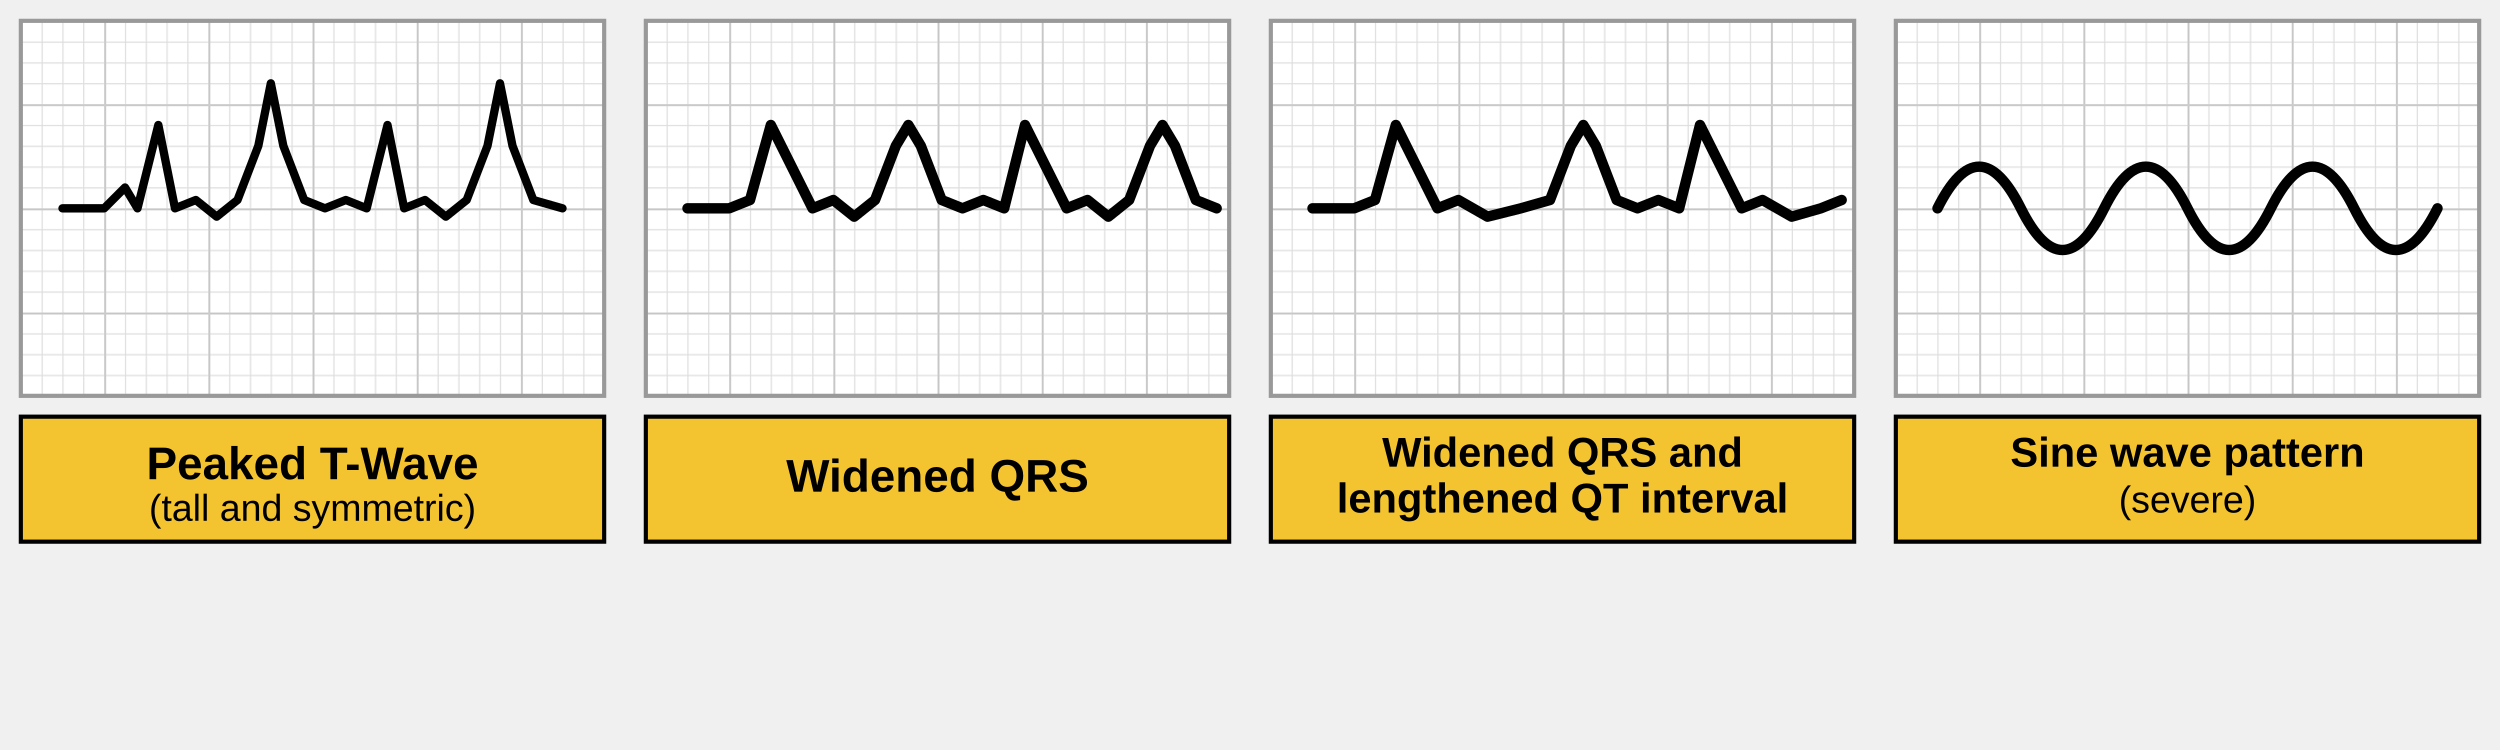
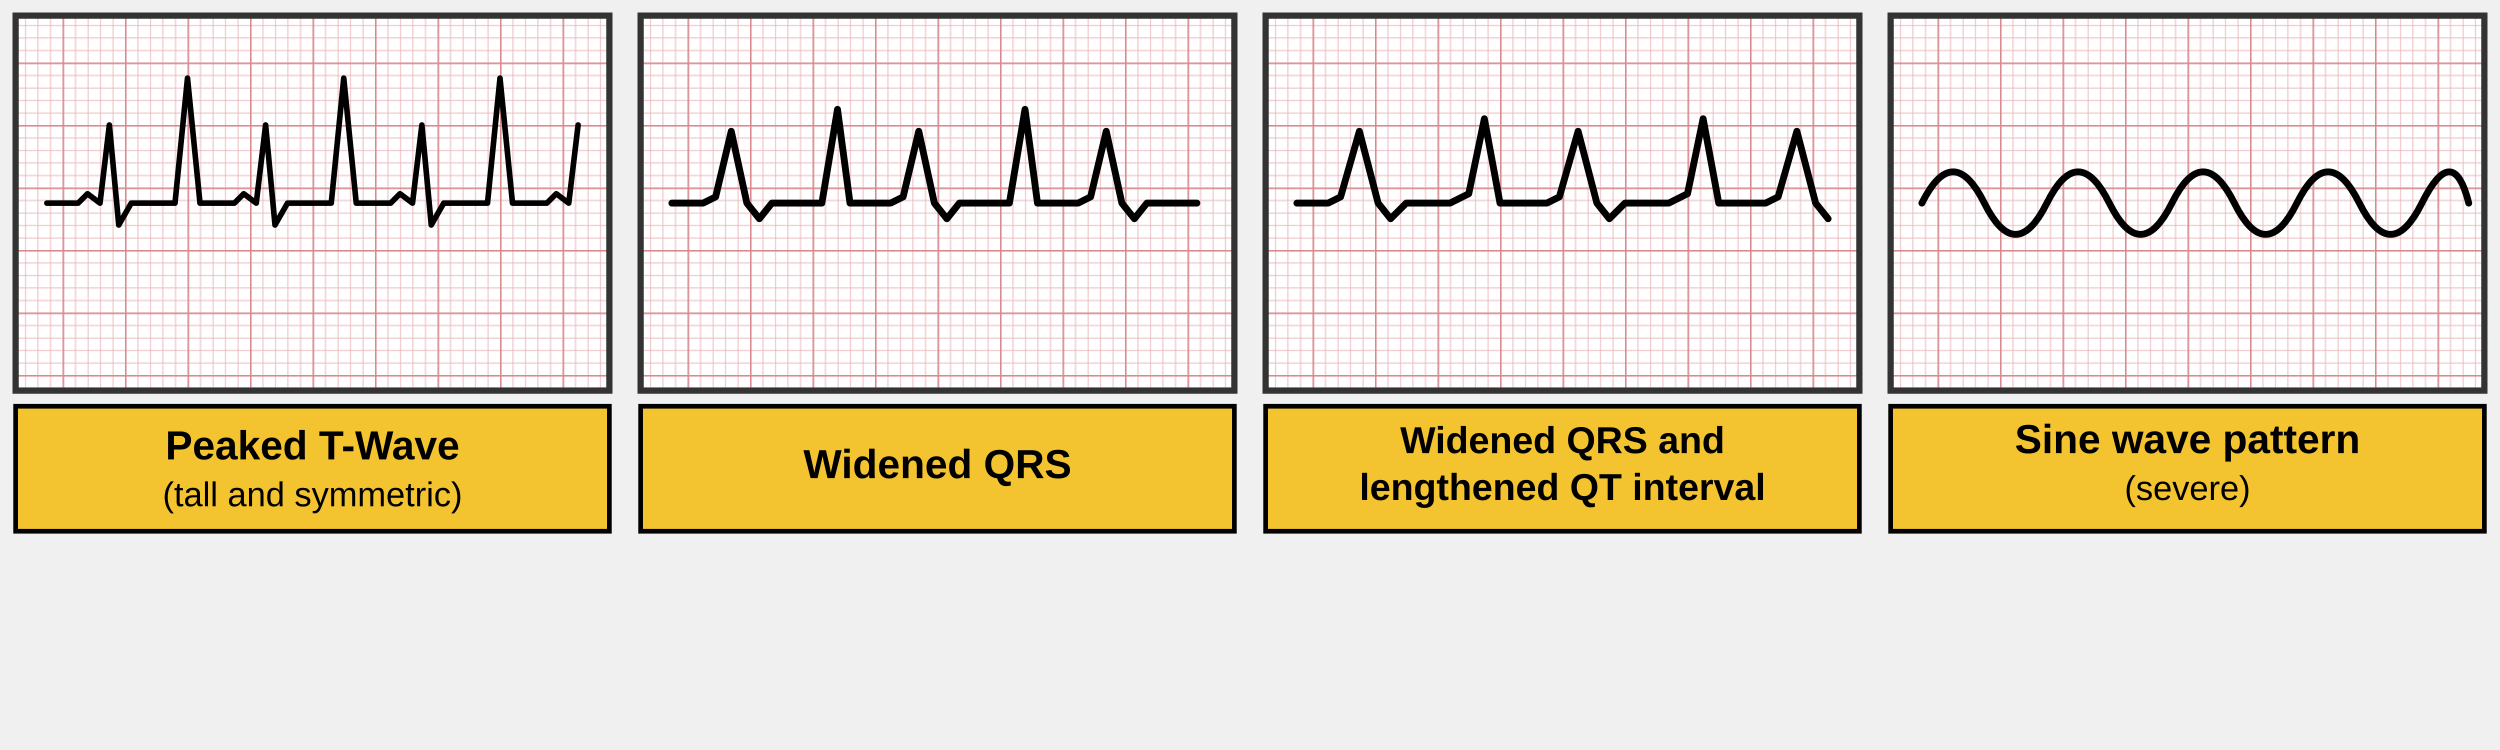
- <svg xmlns="http://www.w3.org/2000/svg" viewBox="0 0 600 180" role="img" aria-label="ECG findings in hyperkalemia">
+ <svg xmlns="http://www.w3.org/2000/svg" viewBox="0 0 800 240" role="img" aria-label="ECG findings in hyperkalemia">
  <defs>
-     <pattern id="ecgGrid" x="0" y="0" width="5" height="5" patternUnits="userSpaceOnUse">
-       <rect width="5" height="5" fill="white" />
-       <path d="M 5 0 L 0 0 0 5" fill="none" stroke="#ddd" stroke-width="0.5" />
+     <pattern id="fineGrid" x="0" y="0" width="4" height="4" patternUnits="userSpaceOnUse">
+       <rect width="4" height="4" fill="#fff" />
+       <path d="M 4 0 L 0 0 0 4" fill="none" stroke="#e8b4b8" stroke-width="0.5" />
    </pattern>
-     <pattern id="ecgGridBold" x="0" y="0" width="25" height="25" patternUnits="userSpaceOnUse">
-       <rect width="25" height="25" fill="url(#ecgGrid)" />
-       <path d="M 25 0 L 0 0 0 25" fill="none" stroke="#ccc" stroke-width="1" />
+     <pattern id="boldGrid" x="0" y="0" width="20" height="20" patternUnits="userSpaceOnUse">
+       <rect width="20" height="20" fill="url(#fineGrid)" />
+       <path d="M 20 0 L 0 0 0 20" fill="none" stroke="#d88a8f" stroke-width="1" />
    </pattern>
  </defs>
  <g id="panel1">
-     <rect x="5" y="5" width="140" height="90" fill="url(#ecgGridBold)" stroke="#999" stroke-width="1" />
-     <path d="M 15,50 L 25,50 L 30,45 L 33,50 L 38,30 L 42,50 L 47,48 L 52,52 L 57,48 L 62,35 L 65,20 L 68,35 L 73,48 L 78,50 L 83,48 L 88,50 L 93,30 L 97,50 L 102,48 L 107,52 L 112,48 L 117,35 L 120,20 L 123,35 L 128,48 L 135,50" fill="none" stroke="black" stroke-width="2" stroke-linecap="round" stroke-linejoin="round" />
-     <rect x="5" y="100" width="140" height="30" fill="#F4C430" stroke="#000" stroke-width="1" />
-     <text x="75" y="115" text-anchor="middle" font-family="Arial, sans-serif" font-size="11" font-weight="bold">Peaked T-Wave</text>
-     <text x="75" y="125" text-anchor="middle" font-family="Arial, sans-serif" font-size="9">(tall and symmetric)</text>
+     <rect x="5" y="5" width="190" height="120" fill="url(#boldGrid)" stroke="#333" stroke-width="2" />
+     <path d="M 15,65              L 25,65              L 28,62              L 32,65              L 35,40              L 38,72              L 42,65              L 48,65              L 52,65              L 56,65              L 60,25              L 64,65              L 68,65              L 75,65              L 78,62              L 82,65              L 85,40              L 88,72              L 92,65              L 98,65              L 102,65              L 106,65              L 110,25              L 114,65              L 118,65              L 125,65              L 128,62              L 132,65              L 135,40              L 138,72              L 142,65              L 148,65              L 152,65              L 156,65              L 160,25              L 164,65              L 168,65              L 175,65              L 178,62              L 182,65              L 185,40" fill="none" stroke="#000" stroke-width="1.8" stroke-linecap="round" stroke-linejoin="round" />
+     <rect x="5" y="130" width="190" height="40" fill="#F4C430" stroke="#000" stroke-width="1.5" />
+     <text x="100" y="147" text-anchor="middle" font-family="Arial, sans-serif" font-size="13" font-weight="bold" fill="#000">Peaked T-Wave</text>
+     <text x="100" y="162" text-anchor="middle" font-family="Arial, sans-serif" font-size="11" fill="#000">(tall and symmetric)</text>
  </g>
  <g id="panel2">
-     <rect x="155" y="5" width="140" height="90" fill="url(#ecgGridBold)" stroke="#999" stroke-width="1" />
-     <path d="M 165,50 L 175,50 L 180,48 L 185,30 L 195,50 L 200,48 L 205,52 L 210,48 L 215,35 L 218,30 L 221,35 L 226,48 L 231,50 L 236,48 L 241,50 L 246,30 L 256,50 L 261,48 L 266,52 L 271,48 L 276,35 L 279,30 L 282,35 L 287,48 L 292,50" fill="none" stroke="black" stroke-width="2.5" stroke-linecap="round" stroke-linejoin="round" />
-     <rect x="155" y="100" width="140" height="30" fill="#F4C430" stroke="#000" stroke-width="1" />
-     <text x="225" y="118" text-anchor="middle" font-family="Arial, sans-serif" font-size="11" font-weight="bold">Widened QRS</text>
+     <rect x="205" y="5" width="190" height="120" fill="url(#boldGrid)" stroke="#333" stroke-width="2" />
+     <path d="M 215,65              L 225,65              L 229,63              L 234,42              L 239,65              L 243,70              L 247,65              L 253,65              L 257,65              L 263,65              L 268,35              L 272,65              L 278,65              L 285,65              L 289,63              L 294,42              L 299,65              L 303,70              L 307,65              L 313,65              L 317,65              L 323,65              L 328,35              L 332,65              L 338,65              L 345,65              L 349,63              L 354,42              L 359,65              L 363,70              L 367,65              L 373,65              L 377,65              L 383,65" fill="none" stroke="#000" stroke-width="2.2" stroke-linecap="round" stroke-linejoin="round" />
+     <rect x="205" y="130" width="190" height="40" fill="#F4C430" stroke="#000" stroke-width="1.5" />
+     <text x="300" y="153" text-anchor="middle" font-family="Arial, sans-serif" font-size="13" font-weight="bold" fill="#000">Widened QRS</text>
  </g>
  <g id="panel3">
-     <rect x="305" y="5" width="140" height="90" fill="url(#ecgGridBold)" stroke="#999" stroke-width="1" />
-     <path d="M 315,50 L 325,50 L 330,48 L 335,30 L 345,50 L 350,48 L 357,52 L 365,50 L 372,48 L 377,35 L 380,30 L 383,35 L 388,48 L 393,50 L 398,48 L 403,50 L 408,30 L 418,50 L 423,48 L 430,52 L 437,50 L 442,48" fill="none" stroke="black" stroke-width="2.5" stroke-linecap="round" stroke-linejoin="round" />
-     <rect x="305" y="100" width="140" height="30" fill="#F4C430" stroke="#000" stroke-width="1" />
-     <text x="375" y="112" text-anchor="middle" font-family="Arial, sans-serif" font-size="10" font-weight="bold">Widened QRS and</text>
-     <text x="375" y="123" text-anchor="middle" font-family="Arial, sans-serif" font-size="10" font-weight="bold">lengthened QT interval</text>
+     <rect x="405" y="5" width="190" height="120" fill="url(#boldGrid)" stroke="#333" stroke-width="2" />
+     <path d="M 415,65              L 425,65              L 429,63              L 435,42              L 441,65              L 445,70              L 450,65              L 458,65              L 464,65              L 470,62              L 475,38              L 480,65              L 488,65              L 495,65              L 499,63              L 505,42              L 511,65              L 515,70              L 520,65              L 528,65              L 534,65              L 540,62              L 545,38              L 550,65              L 558,65              L 565,65              L 569,63              L 575,42              L 581,65              L 585,70" fill="none" stroke="#000" stroke-width="2.2" stroke-linecap="round" stroke-linejoin="round" />
+     <rect x="405" y="130" width="190" height="40" fill="#F4C430" stroke="#000" stroke-width="1.5" />
+     <text x="500" y="145" text-anchor="middle" font-family="Arial, sans-serif" font-size="12" font-weight="bold" fill="#000">Widened QRS and</text>
+     <text x="500" y="160" text-anchor="middle" font-family="Arial, sans-serif" font-size="12" font-weight="bold" fill="#000">lengthened QT interval</text>
  </g>
  <g id="panel4">
-     <rect x="455" y="5" width="140" height="90" fill="url(#ecgGridBold)" stroke="#999" stroke-width="1" />
-     <path d="M 465,50 Q 475,30 485,50 Q 495,70 505,50 Q 515,30 525,50 Q 535,70 545,50 Q 555,30 565,50 Q 575,70 585,50" fill="none" stroke="black" stroke-width="2.5" stroke-linecap="round" stroke-linejoin="round" />
-     <rect x="455" y="100" width="140" height="30" fill="#F4C430" stroke="#000" stroke-width="1" />
-     <text x="525" y="112" text-anchor="middle" font-family="Arial, sans-serif" font-size="10" font-weight="bold">Sine wave pattern</text>
-     <text x="525" y="123" text-anchor="middle" font-family="Arial, sans-serif" font-size="9">(severe)</text>
+     <rect x="605" y="5" width="190" height="120" fill="url(#boldGrid)" stroke="#333" stroke-width="2" />
+     <path d="M 615,65              Q 625,45 635,65              Q 645,85 655,65              Q 665,45 675,65              Q 685,85 695,65              Q 705,45 715,65              Q 725,85 735,65              Q 745,45 755,65              Q 765,85 775,65              Q 785,45 790,65" fill="none" stroke="#000" stroke-width="2.2" stroke-linecap="round" stroke-linejoin="round" />
+     <rect x="605" y="130" width="190" height="40" fill="#F4C430" stroke="#000" stroke-width="1.5" />
+     <text x="700" y="145" text-anchor="middle" font-family="Arial, sans-serif" font-size="13" font-weight="bold" fill="#000">Sine wave pattern</text>
+     <text x="700" y="160" text-anchor="middle" font-family="Arial, sans-serif" font-size="11" fill="#000">(severe)</text>
  </g>
</svg>
